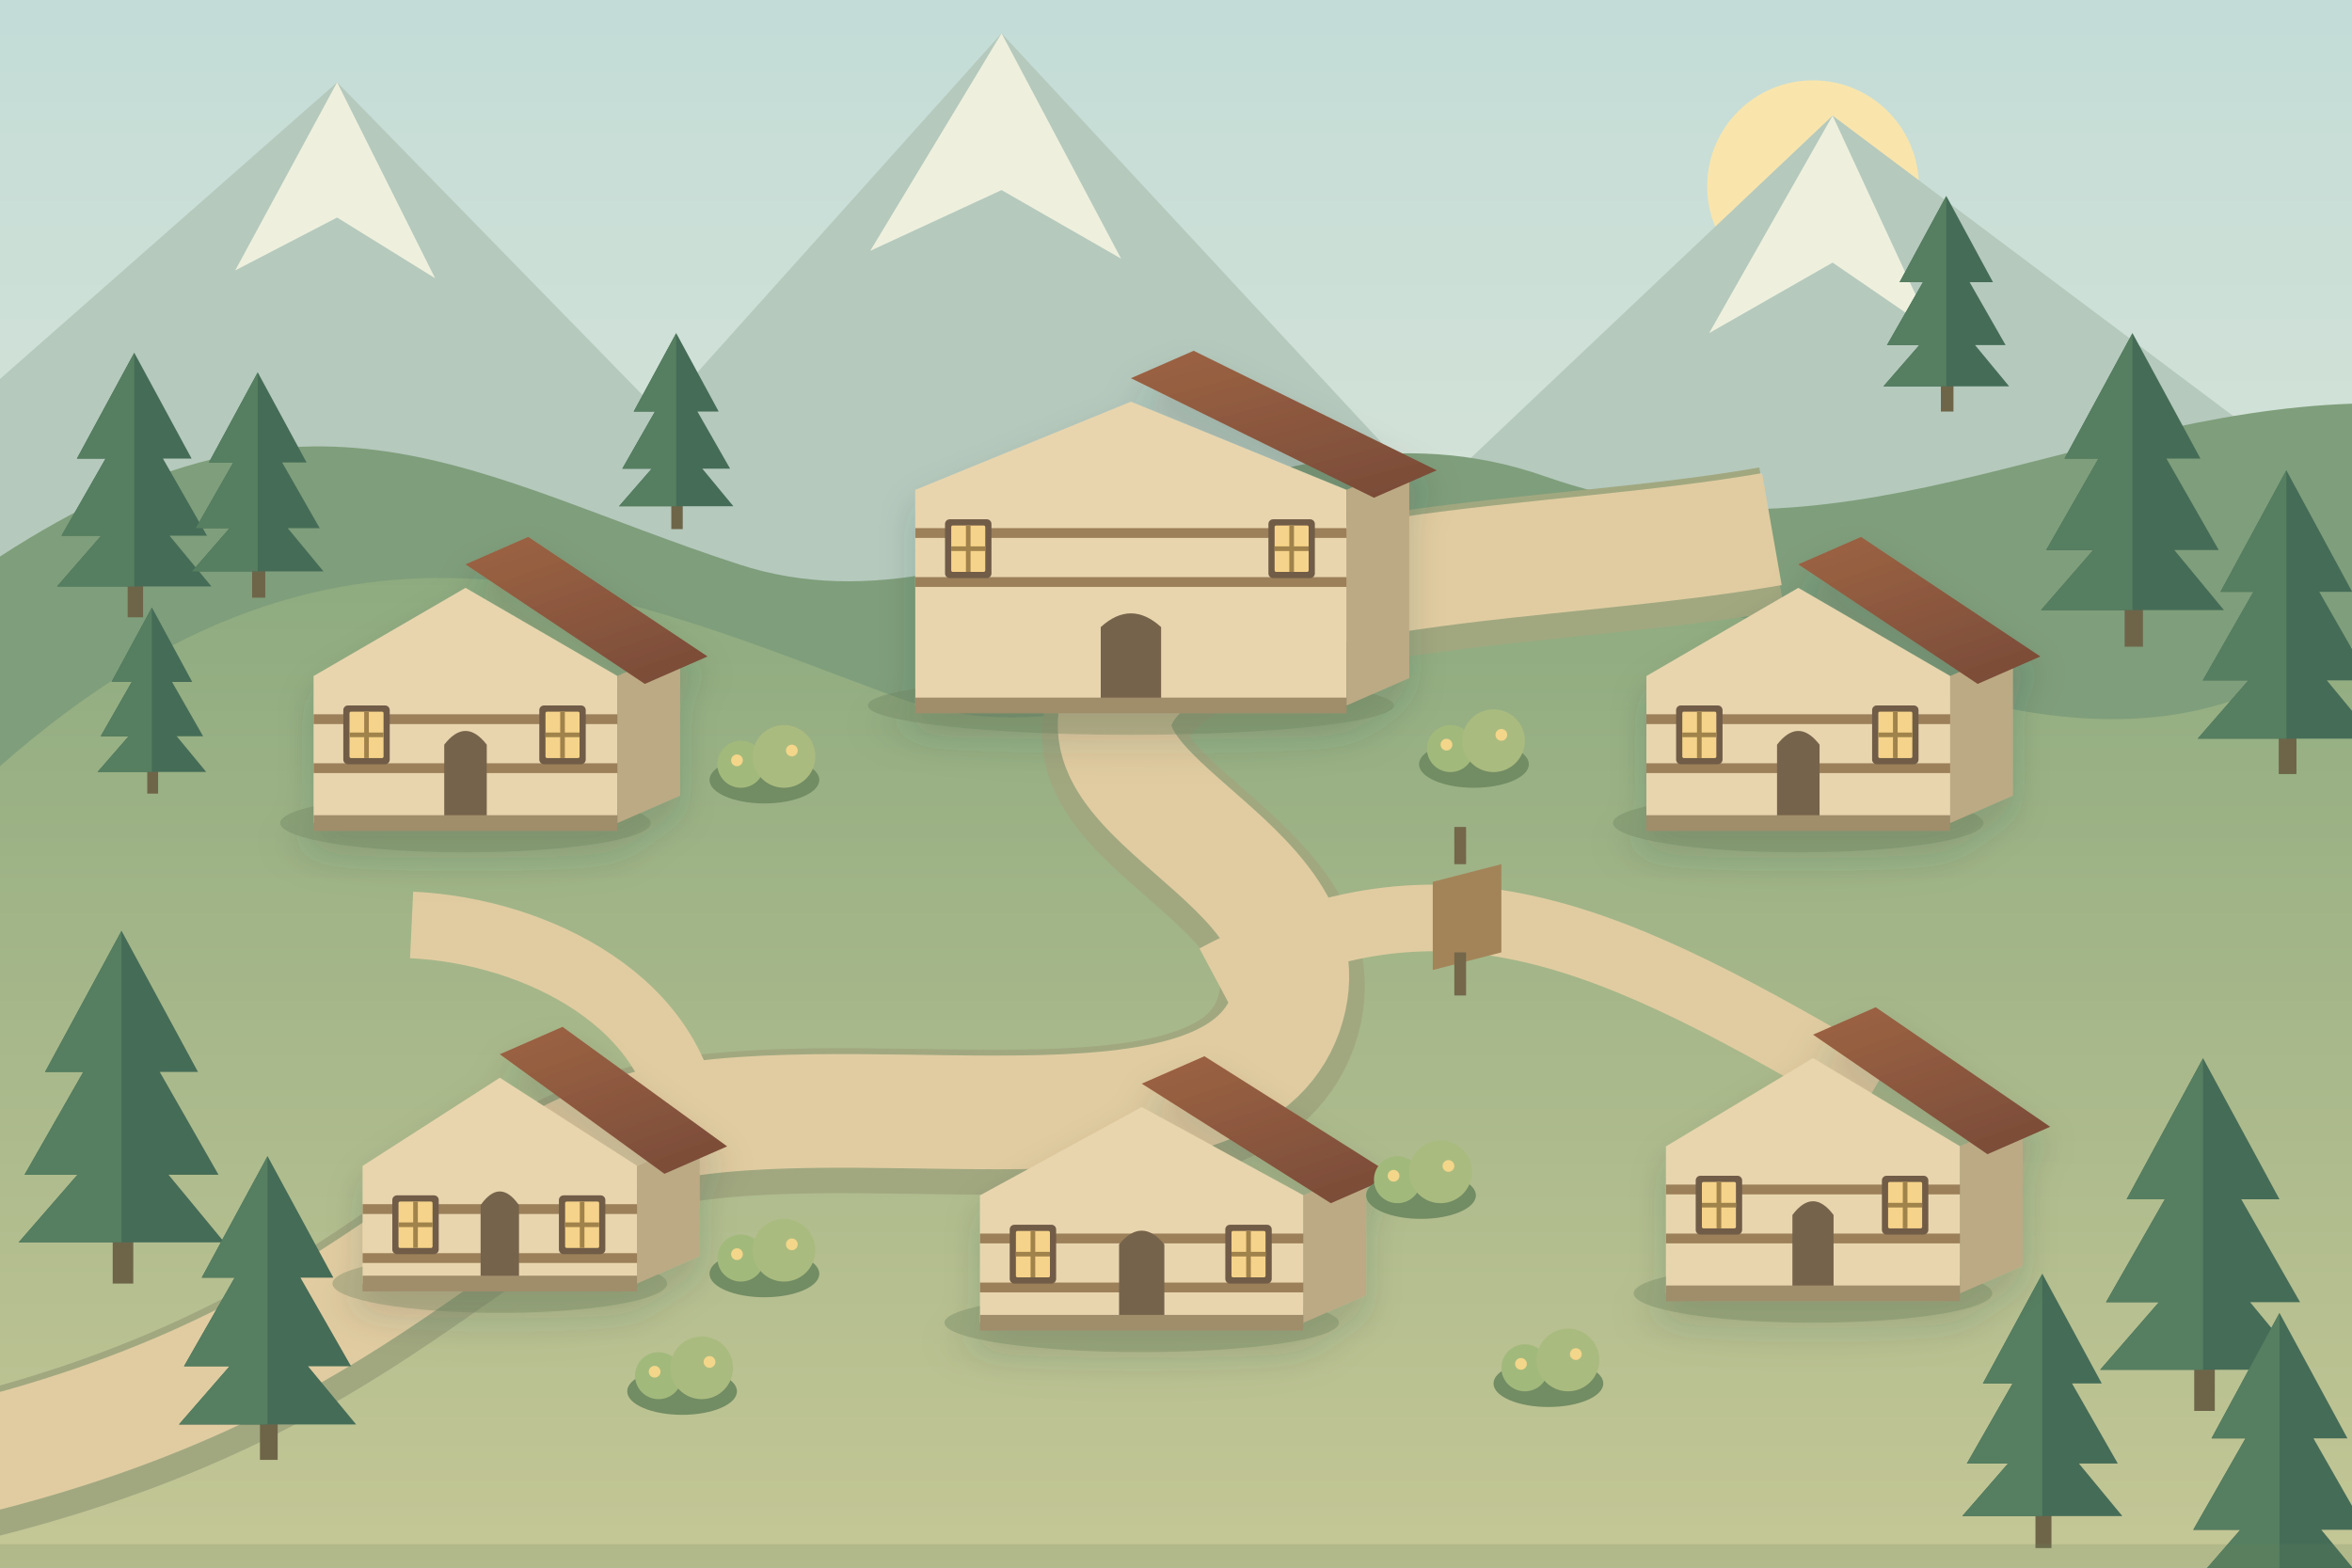
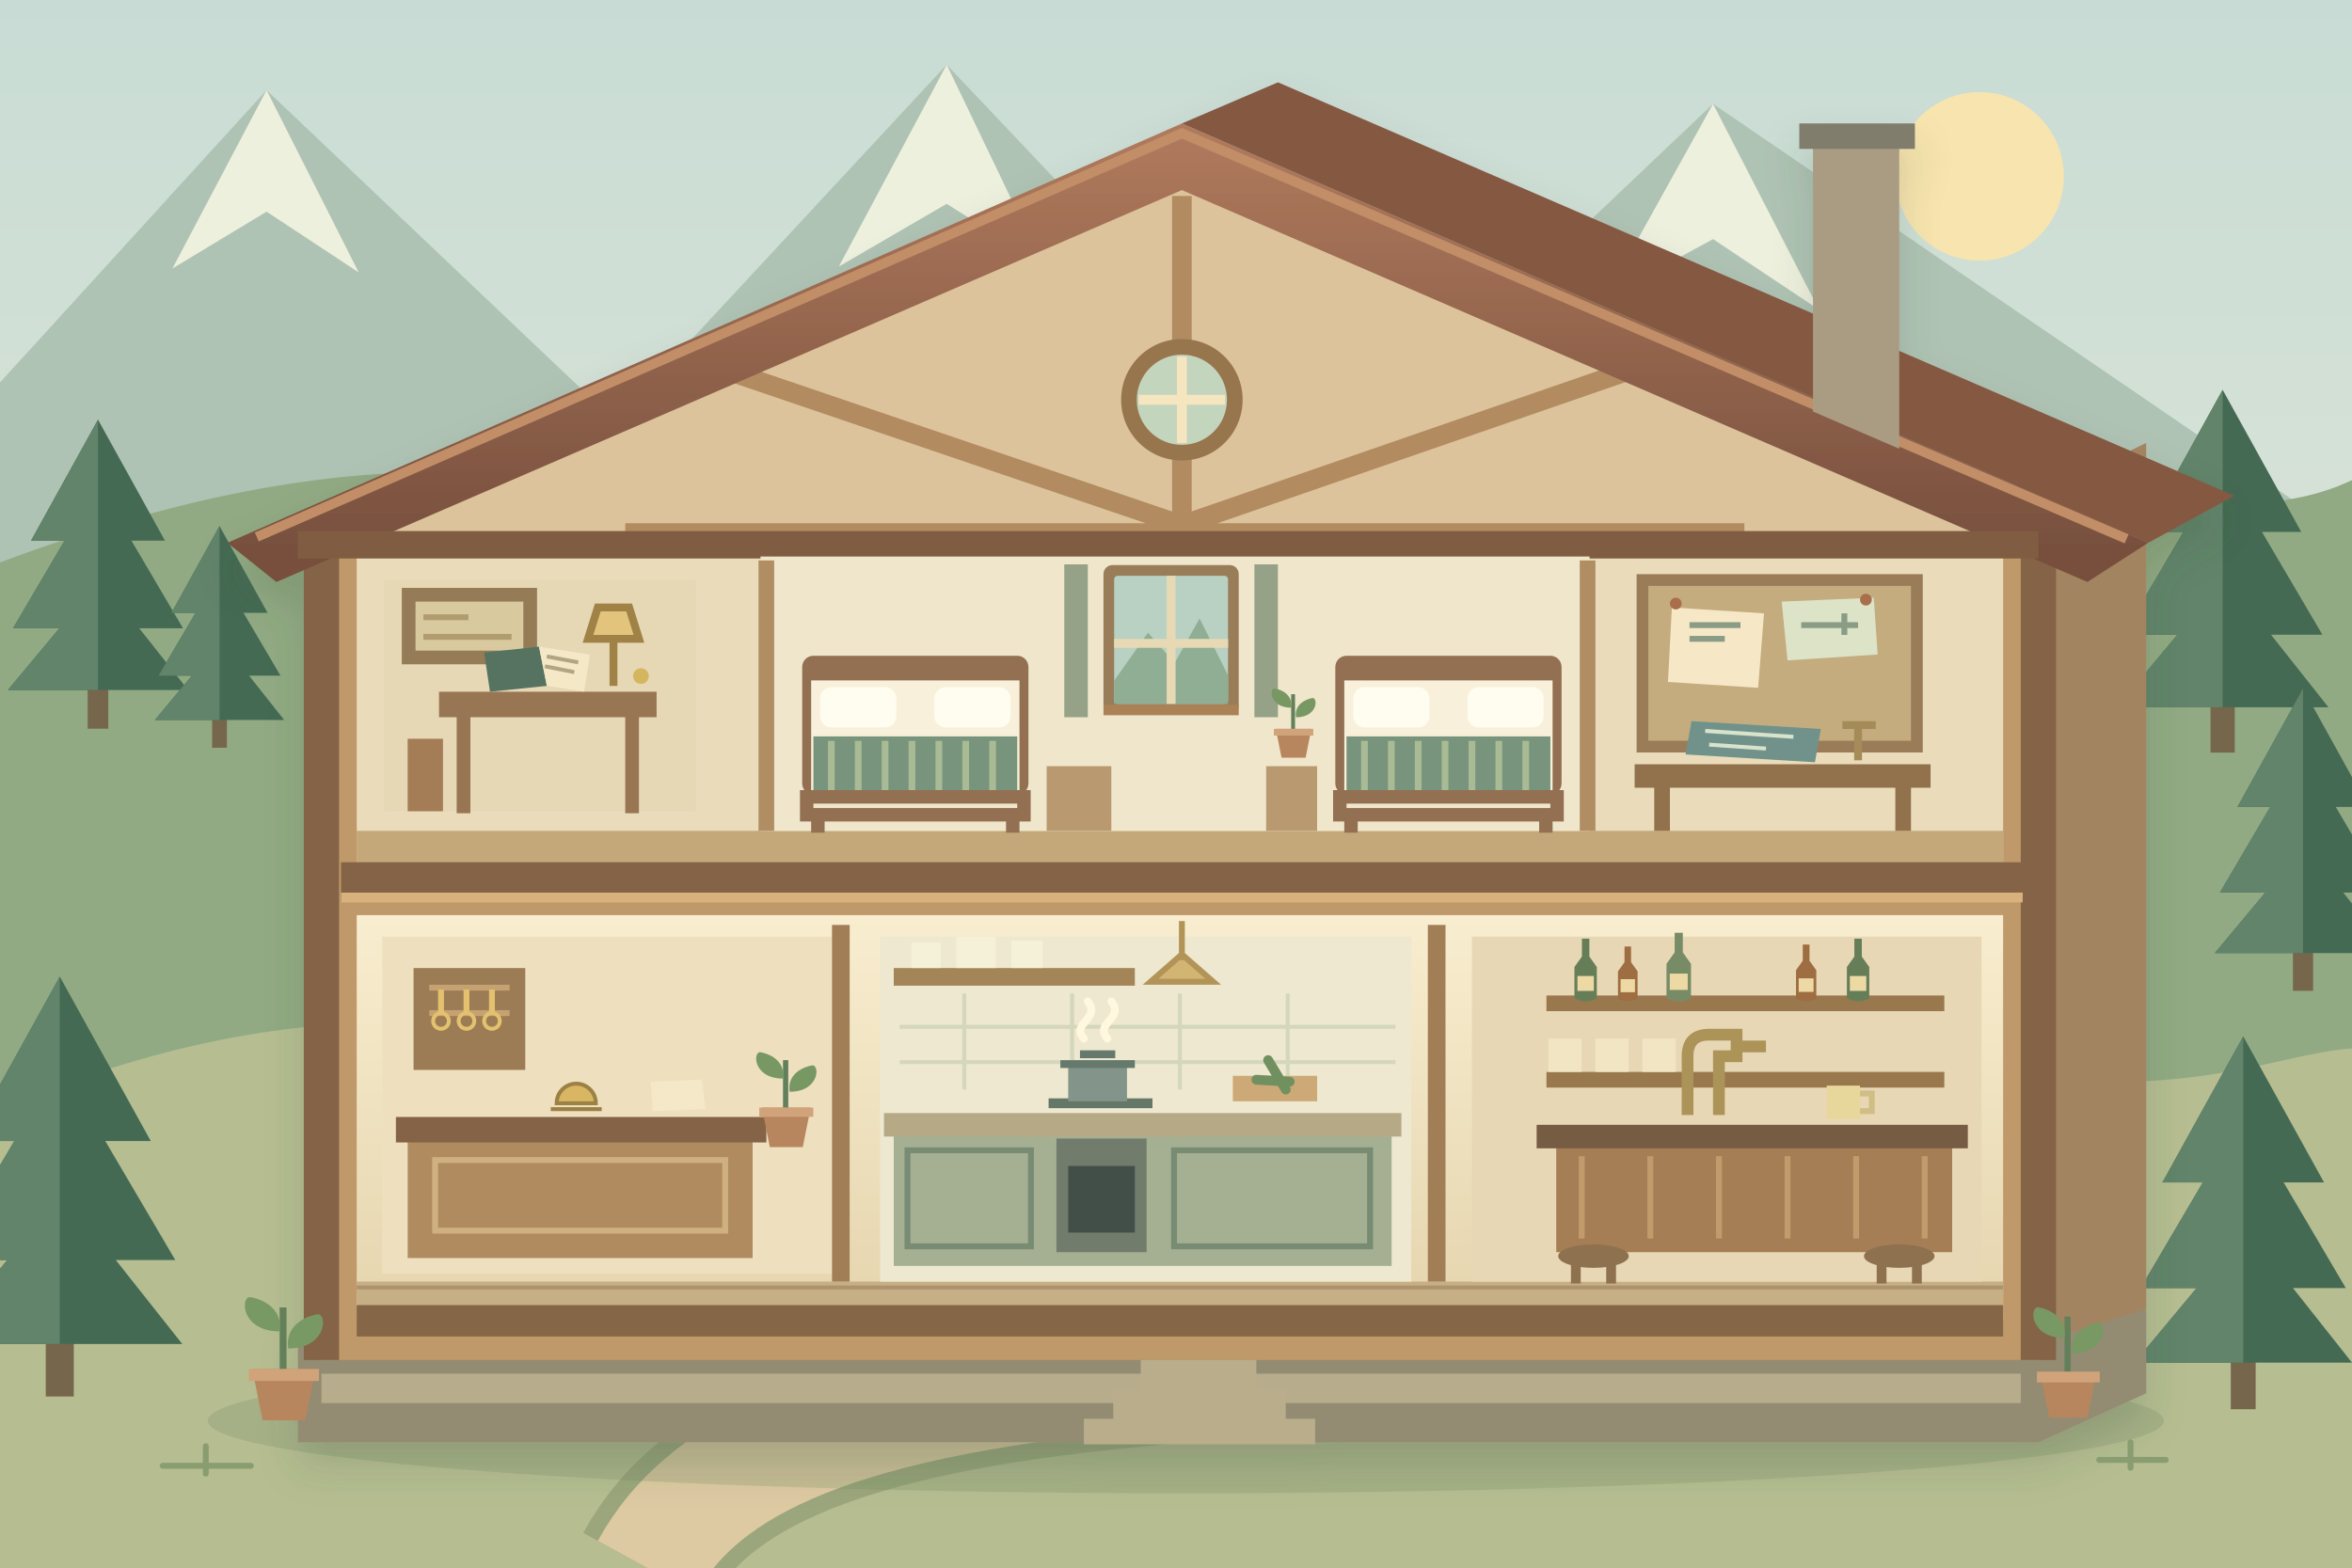
<svg xmlns="http://www.w3.org/2000/svg" viewBox="0 0 1200 800" fill="none">
  <defs>
-     <linearGradient id="sky" x2="0" y2="1">
-       <stop stop-color="#c3dcd7" />
-       <stop offset="1" stop-color="#f6efd7" />
+     <linearGradient id="sky" x1="600" y1="0" x2="600" y2="800" gradientUnits="userSpaceOnUse">
+       <stop stop-color="#c8dcd5" />
+       <stop offset="1" stop-color="#f2edd8" />
    </linearGradient>
-     <linearGradient id="grass" x2="0" y2="1">
-       <stop stop-color="#8eab80" />
-       <stop offset="1" stop-color="#c5c796" />
+     <linearGradient id="timber" x1="150" y1="220" x2="1050" y2="720" gradientUnits="userSpaceOnUse">
+       <stop stop-color="#d0aa7b" />
+       <stop offset="1" stop-color="#a97d54" />
    </linearGradient>
-     <linearGradient id="roof" x2="1" y2="1">
-       <stop stop-color="#a86b48" />
-       <stop offset="1" stop-color="#784a37" />
+     <linearGradient id="roof" x1="600" y1="70" x2="600" y2="280" gradientUnits="userSpaceOnUse">
+       <stop stop-color="#af795c" />
+       <stop offset="1" stop-color="#78503e" />
    </linearGradient>
-     <filter id="shadow" x="-30%" y="-30%" width="160%" height="170%">
-       <feDropShadow dx="0" dy="10" stdDeviation="9" flood-color="#1e413a" flood-opacity=".18" />
+     <linearGradient id="room-light" x1="0" y1="0" x2="0" y2="1">
+       <stop stop-color="#f8edcf" />
+       <stop offset="1" stop-color="#e5d5ae" />
+     </linearGradient>
+     <filter id="shadow" x="-15%" y="-20%" width="135%" height="150%">
+       <feDropShadow dx="0" dy="12" stdDeviation="10" flood-color="#355344" flood-opacity=".19" />
    </filter>
    <symbol id="pine" viewBox="0 0 70 120">
-       <path d="M32 75h7v45h-7z" fill="#6e6549" />
-       <path d="M35 0 9 48h13L2 83h18L0 106h70L51 83h17L48 48h13z" fill="#456c57" />
-       <path d="M35 0v106H0l20-23H2l20-35H9z" fill="#567e60" />
+       <path d="M31 78h8v42h-8z" fill="#76664c" />
+       <path d="M35 0 9 47h13L2 81h18L0 105h70L51 81h17L48 47h13z" fill="#456a54" />
+       <path d="M35 0v105H0l20-24H2l20-34H9z" fill="#61846a" />
    </symbol>
-     <symbol id="window" viewBox="0 0 30 38">
-       <rect width="30" height="38" rx="3" fill="#705c46" />
-       <rect x="4" y="4" width="22" height="30" rx="1" fill="#f6d38a" />
-       <path d="M15 4v30M4 19h22" stroke="#a0824c" stroke-width="3" />
+     <symbol id="window" viewBox="0 0 76 84">
+       <rect width="76" height="84" rx="5" fill="#997d59" />
+       <rect x="6" y="6" width="64" height="72" rx="2" fill="#b8d1c2" />
+       <path d="m6 65 19-27 15 17 14-25 16 32v16H6z" fill="#8fae94" />
+       <path d="M38 6v72M6 44h64" stroke="#e8d9b5" stroke-width="5" />
+       <path d="M-4 82h84" stroke="#aa8255" stroke-width="7" />
+     </symbol>
+     <symbol id="bed" viewBox="0 0 105 83">
+       <rect x="2" y="4" width="101" height="62" rx="5" fill="#926f51" />
+       <path d="M6 15h93v49H6z" fill="#f8f0da" />
+       <rect x="10" y="18" width="34" height="18" rx="5" fill="#fffcf0" />
+       <rect x="61" y="18" width="34" height="18" rx="5" fill="#fffcf0" />
+       <path d="M7 40h91v28H7z" fill="#78947b" />
+       <path d="M15 42v25m12-25v25m12-25v25m12-25v25m12-25v25m12-25v25m12-25v25" stroke="#a9bb94" stroke-width="3" />
+       <path d="M4 67h97v8H4zM9 73v10m87-10v10" stroke="#926f51" stroke-width="6" />
+     </symbol>
+     <symbol id="bottle" viewBox="0 0 15 42">
+       <path d="M5 0h5v12l5 7v21q-7 4-15 0V19l5-7z" fill="currentColor" />
+       <path d="M2 25h11v10H2z" fill="#ecd9a3" />
+     </symbol>
+     <symbol id="plant" viewBox="0 0 55 74">
+       <path d="M28 45V8" stroke="#63805b" stroke-width="4" />
+       <path d="M26 22C3 22 3 1 9 2s19 6 17 20m5 10c23 0 23-21 17-20s-19 6-17 20" fill="#789864" />
+       <path d="M10 44h37l-6 30H16z" fill="#b7865f" />
+       <path d="M8 44h41v7H8z" fill="#d1a37a" />
    </symbol>
  </defs>
  <path fill="url(#sky)" d="M0 0h1200v800H0z" />
-   <circle cx="925" cy="95" r="54" fill="#f9e5ac" />
-   <path d="m-70 255 242-213 165 169L511 17l219 236L935 59l320 240v160H0z" fill="#b5c9bd" />
-   <path d="m172 42-52 96 52-27 50 31zm339-25-67 111 67-31 61 35zM935 59l-63 111 63-36 51 35z" fill="#eef0dd" />
-   <path d="M0 284c160-104 242-40 377 4s263-97 411-45 267-32 412-37v594H0z" fill="#7f9e7b" />
-   <path d="M0 391c178-157 319-86 458-35s273-112 459-30 243 18 283 4v470H0z" fill="url(#grass)" />
-   <path d="M-40 755c237-51 275-160 386-178s282 24 310-55-130-112-76-172 210-55 324-75" stroke="#a1a880" stroke-width="74" />
-   <path d="M-40 750c237-51 275-160 386-178s282 24 310-55-130-112-76-172 210-55 324-75" stroke="#e1cca1" stroke-width="58" />
-   <path d="M620 499c118-63 203-21 336 57M351 579c-4-67-77-104-141-107" stroke="#e1cca1" stroke-width="34" />
-   <use href="#pine" x="28" y="180" width="81.0" height="135" />
-   <use href="#pine" x="97" y="190" width="69.0" height="115" />
-   <use href="#pine" x="1040" y="170" width="96.0" height="160" />
-   <use href="#pine" x="1120" y="240" width="93.0" height="155" />
-   <use href="#pine" x="8" y="475" width="108.0" height="180" />
-   <use href="#pine" x="90" y="590" width="93.0" height="155" />
-   <use href="#pine" x="1070" y="540" width="108.0" height="180" />
-   <use href="#pine" x="1115" y="670" width="96.0" height="160" />
-   <use href="#pine" x="960" y="100" width="66.0" height="110" />
-   <use href="#pine" x="315" y="170" width="60.0" height="100" />
-   <use href="#pine" x="49" y="310" width="57.0" height="95" />
-   <use href="#pine" x="1000" y="650" width="84.0" height="140" />
-   <g transform="translate(160 300)" filter="url(#shadow)">
-     <ellipse cx="77.5" cy="120" rx="94.55" ry="15" fill="#677c5c" opacity=".35" />
-     <path d="M0 45 77.5 0 155 45v75H0z" fill="#e8d5ae" />
-     <path d="M155 45l32-14v75l-32 14z" fill="#bcaa84" />
-     <path d="M-14 49 77.5 -12 169 49l32-14L109.5 -26 77.5 -12z" fill="url(#roof)" />
-     <path d="M0 67h155M0 92h155" stroke="#9c805a" stroke-width="5" />
-     <path d="M66.65 120v-40q10.85-14 21.7 0v40" fill="#76634b" />
-     <use href="#window" x="15" y="60" width="24" height="30" />
-     <use href="#window" x="115" y="60" width="24" height="30" />
-     <path d="M0 120h155" stroke="#a08d6b" stroke-width="8" />
+   <circle cx="1010" cy="90" r="43" fill="#f8e4ae" />
+   <path d="m-50 250 186-204 178 169L483 33l195 206L874 53l360 246v199H0z" fill="#afc3b4" />
+   <path d="m136 46-48 91 48-29 47 31zm347-13-55 103 55-32 49 31zM874 53l-55 99 55-30 54 36z" fill="#eef0de" />
+   <path d="M0 287c180-67 295-55 442-3s332-80 497-51 221 31 261 12v555H0z" fill="#91aa83" />
+   <path d="M0 566c160-67 264-47 435-15s359-48 515-14 205 1 250-2v265H0z" fill="#b5bd91" />
+   <path d="M330 800c29-53 99-86 264-100" stroke="#9ca67c" stroke-width="74" />
+   <path d="M330 800c29-53 99-86 264-100" stroke="#ddc9a2" stroke-width="57" />
+   <use href="#pine" x="4" y="208" width="92" height="170" />
+   <use href="#pine" x="79" y="263" width="66" height="124" />
+   <use href="#pine" x="1080" y="194" width="108" height="195" />
+   <use href="#pine" x="1130" y="345" width="90" height="167" />
+   <use href="#pine" x="-32" y="492" width="125" height="227" />
+   <use href="#pine" x="1089" y="521" width="111" height="206" />
+   <ellipse cx="605" cy="725" rx="499" ry="37" fill="#6f835f" opacity=".22" />
+   <g id="chalet" filter="url(#shadow)">
+     <path d="m1040 253 55-27v442l-55 29z" fill="#a38461" />
+     <path d="m152 685 888 0 55-17v43l-55 25H152z" fill="#938b72" />
+     <path d="M164 701h867v15H164z" fill="#b7ac8b" />
+     <path d="M164 272h876v422H164z" fill="#bf996a" />
+     <path d="M182 284h840v160H182z" fill="#eadcba" />
+     <path d="M182 467h840v207H182z" fill="url(#room-light)" />
+     <path d="m182 424 840 0v20H182z" fill="#c4a87a" />
+     <path d="M182 654h840v20H182z" fill="#c6ae85" />
+     <path d="M182 657h840M182 668h840" stroke="#ad936c" stroke-width="2" />
+     <path d="M1040 278v416m-876-422v422" stroke="#846447" stroke-width="18" />
+     <path d="M174 450h858" stroke="#846447" stroke-width="20" />
+     <path d="M174 458h858" stroke="#d8b17c" stroke-width="5" />
+     <path d="m147 278 456-195 449 195z" fill="#dcc39b" />
+     <path d="m147 278 456-195 449 195" stroke="#805d43" stroke-width="17" stroke-linejoin="round" />
+     <path d="M603 100v168M362 186l241 82 237-82M319 272h571" stroke="#b28b61" stroke-width="10" />
+     <path d="m116 277 487-214 493 214-31 20-462-200-462 200z" fill="url(#roof)" />
+     <path d="m603 63 49-21 488 211-44 24z" fill="#855943" />
+     <path d="M131 274 603 68l482 207" stroke="#c28e67" stroke-width="5" />
+     <path d="M925 210V66h44v163z" fill="#aa9c82" />
+     <path d="M918 63h59v13h-59z" fill="#807d6d" />
+     <circle cx="603" cy="204" r="31" fill="#98764e" />
+     <circle cx="603" cy="204" r="23" fill="#c4d5bd" />
+     <path d="M603 182v44m-22-22h44" stroke="#f6e6bf" stroke-width="5" />
+     <path d="M152 278h888" stroke="#805d43" stroke-width="14" />
+     <g id="ledger-nook">
+       <path d="M196 296h159v118H196z" fill="#e6d7b5" />
+       <path d="M205 300h69v39h-69z" fill="#967b56" />
+       <path d="M212 307h55v25h-55z" fill="#d8ca9e" />
+       <path d="M216 325h45m-45-10h23" stroke="#b19c70" stroke-width="3" />
+       <path d="M224 353h111v13H224zm9 13h7v49h-7zm86 0h7v49h-7z" fill="#987653" />
+       <path d="m247 333 28-3 4 20-29 3z" fill="#547360" />
+       <path d="m275 330 26 4-3 19-19-3z" fill="#f5e8c7" />
+       <path d="m279 335 16 3m-17 2 15 3" stroke="#b1a583" stroke-width="2" />
+       <path d="M313 350v-25m-13 1h26l-5-16h-16z" stroke="#a08246" stroke-width="4" fill="#e3c47d" />
+       <path d="M208 377h18v37h-18z" fill="#a47b56" />
+       <circle cx="327" cy="345" r="4" fill="#d6b55e" />
+     </g>
+     <g id="guest-rooms">
+       <path d="M388 284h423v140H388z" fill="#f0e6cb" />
+       <use href="#window" x="563" y="288" width="69" height="77" />
+       <path d="M555 288h-12v78h12m85-78h12v78h-12" fill="#95a287" />
+       <use href="#bed" x="407" y="330" width="120" height="95" />
+       <use href="#bed" x="679" y="330" width="120" height="95" />
+       <path d="M534 391h33v33h-33zM646 391h26v33h-26z" fill="#b99970" />
+       <use href="#plant" x="646" y="350" width="27" height="37" />
+       <path d="M391 286v138m419-138v138" stroke="#b08d64" stroke-width="8" />
+     </g>
+     <g id="projects-nook">
+       <path d="M835 293h146v91H835z" fill="#9a7c58" />
+       <path d="M841 299h134v79H841z" fill="#c4ac7f" />
+       <path d="m853 310 47 3-3 38-46-3z" fill="#f6e8c7" />
+       <path d="m909 307 47-2 2 29-46 3z" fill="#dce3c7" />
+       <path d="M862 319h26m-26 7h18m61-13v11m-22-5h29" stroke="#8a9c85" stroke-width="3" />
+       <circle cx="855" cy="308" r="3" fill="#a96e4c" />
+       <circle cx="952" cy="306" r="3" fill="#a96e4c" />
+       <path d="M834 390h151v12H834zm10 12h8v22h-8zm123 0h8v22h-8z" fill="#92714e" />
+       <path d="m863 368 66 4-3 17-66-4z" fill="#71928b" />
+       <path d="m870 373 45 3m-43 4 29 2" stroke="#d8e3cc" stroke-width="2" />
+       <path d="M948 370v18m-8-18h17" stroke="#a58b58" stroke-width="4" />
+     </g>
+     <g id="reception">
+       <path d="M195 478h230v172H195z" fill="#eee0bf" />
+       <path d="M211 494h57v52h-57z" fill="#9c7b55" />
+       <path d="M219 504h41m-41 13h41" stroke="#c6a273" stroke-width="3" />
+       <path d="M225 505v12m13-12v12m13-12v12" stroke="#e3c16e" stroke-width="3" />
+       <circle cx="225" cy="521" r="4" stroke="#e3c16e" stroke-width="2" />
+       <circle cx="238" cy="521" r="4" stroke="#e3c16e" stroke-width="2" />
+       <circle cx="251" cy="521" r="4" stroke="#e3c16e" stroke-width="2" />
+       <path d="M208 578h176v64H208z" fill="#b08b5e" />
+       <path d="M202 570h189v13H202z" fill="#846347" />
+       <path d="M222 592h148v36H222z" stroke="#cfb080" stroke-width="3" />
+       <path d="M281 566h26m-23-3a10 10 0 0 1 20 0z" fill="#d8b663" stroke="#9c8145" stroke-width="2" />
+       <path d="m332 552 26-1 2 15-27 1z" fill="#f5e8c9" />
+       <use href="#plant" x="382" y="535" width="37" height="51" />
+       <path d="M429 472v182" stroke="#a17e56" stroke-width="9" />
+     </g>
+     <g id="kitchen">
+       <path d="M449 478h271v176H449z" fill="#ede8cf" />
+       <path d="M459 524h253m-253 18h253m-220-35v49m55-49v49m55-49v49m55-49v49" stroke="#d4d7bb" stroke-width="2" />
+       <path d="M456 494h123v9H456z" fill="#a48558" />
+       <path d="M465 481h15v13h-15zm23-3h20v16h-20zm28 2h16v14h-16z" fill="#f5f0d8" />
+       <path d="M456 577h254v69H456z" fill="#a5af92" />
+       <path d="M451 568h264v12H451z" fill="#b6aa86" />
+       <path d="M463 587h63v49h-63zm136 0h100v49H599z" stroke="#788b73" stroke-width="3" />
+       <path d="M539 581h46v58h-46z" fill="#717b6c" />
+       <path d="M545 595h34v34h-34z" fill="#424f48" />
+       <path d="M535 563h53" stroke="#657766" stroke-width="5" />
+       <path d="M545 543h30v19h-30z" fill="#83958b" />
+       <path d="M541 543h38m-28-5h18" stroke="#65796c" stroke-width="4" />
+       <path d="M553 530c-7-8 9-10 2-19m10 19c-7-8 9-10 2-19" stroke="#fff8de" stroke-width="4" stroke-linecap="round" />
+       <path d="M629 549h43v13h-43z" fill="#cda978" />
+       <path d="m641 551 17 1m-11-11 9 15" stroke="#70915e" stroke-width="5" stroke-linecap="round" />
+       <path d="M733 472v182" stroke="#a17e56" stroke-width="9" />
+     </g>
+     <g id="bar-lounge">
+       <path d="M751 478h260v176H751z" fill="#e8d7b5" />
+       <path d="M789 512h203m-203 39h203" stroke="#99784e" stroke-width="8" />
+       <use href="#bottle" x="803" y="479" width="12" height="32" color="#667e59" />
+       <use href="#bottle" x="825" y="483" width="11" height="28" color="#9e6d43" />
+       <use href="#bottle" x="850" y="476" width="13" height="35" color="#778c66" />
+       <use href="#bottle" x="916" y="482" width="11" height="29" color="#9e6d43" />
+       <use href="#bottle" x="942" y="479" width="12" height="32" color="#667e59" />
+       <path d="M790 530h17v17h-17zm24 0h17v17h-17zm24 0h17v17h-17z" fill="#f1e5c4" />
+       <path d="M794 583h202v56H794z" fill="#a67e54" />
+       <path d="M784 574h220v12H784z" fill="#765c43" />
+       <path d="M807 590v42m35-42v42m35-42v42m35-42v42m35-42v42m35-42v42" stroke="#c29b6d" stroke-width="3" />
+       <path d="M861 569v-30q0-11 11-11h14v11h-9v30m11-35h13" stroke="#ac9459" stroke-width="6" />
+       <path d="M932 554h17v17h-17z" fill="#e8d79b" />
+       <path d="M949 558h6v9h-6" stroke="#d0be86" stroke-width="3" />
+       <ellipse cx="813" cy="641" rx="18" ry="6" fill="#8e7150" />
+       <ellipse cx="969" cy="641" rx="18" ry="6" fill="#8e7150" />
+       <path d="M804 643v12m18-12v12m138-12v12m18-12v12" stroke="#8e7150" stroke-width="5" />
+     </g>
+     <path d="M603 470v20m-16 11 16-14 16 14z" fill="#d3b573" stroke="#b29458" stroke-width="3" />
+     <path d="M182 674h840" stroke="#856646" stroke-width="16" />
+     <path d="M582 694h59v15h-59zm-14 15h88v15h-88zm-15 15h118v13H553z" fill="#b9ad8c" />
  </g>
-   <g transform="translate(467 205)" filter="url(#shadow)">
-     <ellipse cx="110.0" cy="155" rx="134.2" ry="15" fill="#677c5c" opacity=".35" />
-     <path d="M0 45 110.0 0 220 45v110H0z" fill="#e8d5ae" />
-     <path d="M220 45l32-14v110l-32 14z" fill="#bcaa84" />
-     <path d="M-14 49 110.0 -12 234 49l32-14L142.0 -26 110.0 -12z" fill="url(#roof)" />
-     <path d="M0 67h220M0 92h220" stroke="#9c805a" stroke-width="5" />
-     <path d="M94.6 155v-40q15.4-14 30.8 0v40" fill="#76634b" />
-     <use href="#window" x="15" y="60" width="24" height="30" />
-     <use href="#window" x="180" y="60" width="24" height="30" />
-     <path d="M0 155h220" stroke="#a08d6b" stroke-width="8" />
-   </g>
-   <g transform="translate(840 300)" filter="url(#shadow)">
-     <ellipse cx="77.5" cy="120" rx="94.55" ry="15" fill="#677c5c" opacity=".35" />
-     <path d="M0 45 77.5 0 155 45v75H0z" fill="#e8d5ae" />
-     <path d="M155 45l32-14v75l-32 14z" fill="#bcaa84" />
-     <path d="M-14 49 77.5 -12 169 49l32-14L109.5 -26 77.5 -12z" fill="url(#roof)" />
-     <path d="M0 67h155M0 92h155" stroke="#9c805a" stroke-width="5" />
-     <path d="M66.65 120v-40q10.85-14 21.7 0v40" fill="#76634b" />
-     <use href="#window" x="15" y="60" width="24" height="30" />
-     <use href="#window" x="115" y="60" width="24" height="30" />
-     <path d="M0 120h155" stroke="#a08d6b" stroke-width="8" />
-   </g>
-   <g transform="translate(185 550)" filter="url(#shadow)">
-     <ellipse cx="70.0" cy="105" rx="85.4" ry="15" fill="#677c5c" opacity=".35" />
-     <path d="M0 45 70.0 0 140 45v60H0z" fill="#e8d5ae" />
-     <path d="M140 45l32-14v60l-32 14z" fill="#bcaa84" />
-     <path d="M-14 49 70.0 -12 154 49l32-14L102.0 -26 70.0 -12z" fill="url(#roof)" />
-     <path d="M0 67h140M0 92h140" stroke="#9c805a" stroke-width="5" />
-     <path d="M60.2 105v-40q9.8-14 19.6 0v40" fill="#76634b" />
-     <use href="#window" x="15" y="60" width="24" height="30" />
-     <use href="#window" x="100" y="60" width="24" height="30" />
-     <path d="M0 105h140" stroke="#a08d6b" stroke-width="8" />
-   </g>
-   <g transform="translate(500 565)" filter="url(#shadow)">
-     <ellipse cx="82.5" cy="110" rx="100.65" ry="15" fill="#677c5c" opacity=".35" />
-     <path d="M0 45 82.5 0 165 45v65H0z" fill="#e8d5ae" />
-     <path d="M165 45l32-14v65l-32 14z" fill="#bcaa84" />
-     <path d="M-14 49 82.5 -12 179 49l32-14L114.5 -26 82.5 -12z" fill="url(#roof)" />
-     <path d="M0 67h165M0 92h165" stroke="#9c805a" stroke-width="5" />
-     <path d="M70.95 110v-40q11.55-14 23.1 0v40" fill="#76634b" />
-     <use href="#window" x="15" y="60" width="24" height="30" />
-     <use href="#window" x="125" y="60" width="24" height="30" />
-     <path d="M0 110h165" stroke="#a08d6b" stroke-width="8" />
-   </g>
-   <g transform="translate(850 540)" filter="url(#shadow)">
-     <ellipse cx="75.0" cy="120" rx="91.5" ry="15" fill="#677c5c" opacity=".35" />
-     <path d="M0 45 75.0 0 150 45v75H0z" fill="#e8d5ae" />
-     <path d="M150 45l32-14v75l-32 14z" fill="#bcaa84" />
-     <path d="M-14 49 75.0 -12 164 49l32-14L107.0 -26 75.0 -12z" fill="url(#roof)" />
-     <path d="M0 67h150M0 92h150" stroke="#9c805a" stroke-width="5" />
-     <path d="M64.5 120v-40q10.5-14 21 0v40" fill="#76634b" />
-     <use href="#window" x="15" y="60" width="24" height="30" />
-     <use href="#window" x="110" y="60" width="24" height="30" />
-     <path d="M0 120h150" stroke="#a08d6b" stroke-width="8" />
-   </g>
-   <g transform="translate(390 650)">
-     <ellipse rx="28" ry="12" fill="#728c63" />
-     <circle cx="-12" cy="-8" r="12" fill="#a2b97c" />
-     <circle cx="10" cy="-12" r="16" fill="#aabb7f" />
-     <circle cx="14" cy="-15" r="3" fill="#f3d689" />
-     <circle cx="-14" cy="-10" r="3" fill="#f3d689" />
-   </g>
-   <g transform="translate(725 610)">
-     <ellipse rx="28" ry="12" fill="#728c63" />
-     <circle cx="-12" cy="-8" r="12" fill="#a2b97c" />
-     <circle cx="10" cy="-12" r="16" fill="#aabb7f" />
-     <circle cx="14" cy="-15" r="3" fill="#f3d689" />
-     <circle cx="-14" cy="-10" r="3" fill="#f3d689" />
-   </g>
-   <g transform="translate(390 398)">
-     <ellipse rx="28" ry="12" fill="#728c63" />
-     <circle cx="-12" cy="-8" r="12" fill="#a2b97c" />
-     <circle cx="10" cy="-12" r="16" fill="#aabb7f" />
-     <circle cx="14" cy="-15" r="3" fill="#f3d689" />
-     <circle cx="-14" cy="-10" r="3" fill="#f3d689" />
-   </g>
-   <g transform="translate(752 390)">
-     <ellipse rx="28" ry="12" fill="#728c63" />
-     <circle cx="-12" cy="-8" r="12" fill="#a2b97c" />
-     <circle cx="10" cy="-12" r="16" fill="#aabb7f" />
-     <circle cx="14" cy="-15" r="3" fill="#f3d689" />
-     <circle cx="-14" cy="-10" r="3" fill="#f3d689" />
-   </g>
-   <g transform="translate(790 706)">
-     <ellipse rx="28" ry="12" fill="#728c63" />
-     <circle cx="-12" cy="-8" r="12" fill="#a2b97c" />
-     <circle cx="10" cy="-12" r="16" fill="#aabb7f" />
-     <circle cx="14" cy="-15" r="3" fill="#f3d689" />
-     <circle cx="-14" cy="-10" r="3" fill="#f3d689" />
-   </g>
-   <g transform="translate(348 710)">
-     <ellipse rx="28" ry="12" fill="#728c63" />
-     <circle cx="-12" cy="-8" r="12" fill="#a2b97c" />
-     <circle cx="10" cy="-12" r="16" fill="#aabb7f" />
-     <circle cx="14" cy="-15" r="3" fill="#f3d689" />
-     <circle cx="-14" cy="-10" r="3" fill="#f3d689" />
-   </g>
-   <path d="m731 450 35-9v45l-35 9z" fill="#a38458" />
-   <path d="M745 441v-19m0 64v22" stroke="#74674a" stroke-width="6" />
-   <path d="M0 788h1200v12H0z" fill="#64805b" opacity=".2" />
+   <use href="#plant" x="120" y="660" width="48" height="65" />
+   <use href="#plant" x="1033" y="665" width="43" height="59" />
+   <path d="M83 748h45m-23-10v14m966-7h34m-18-9v13" stroke="#899d70" stroke-width="3" stroke-linecap="round" />
</svg>
